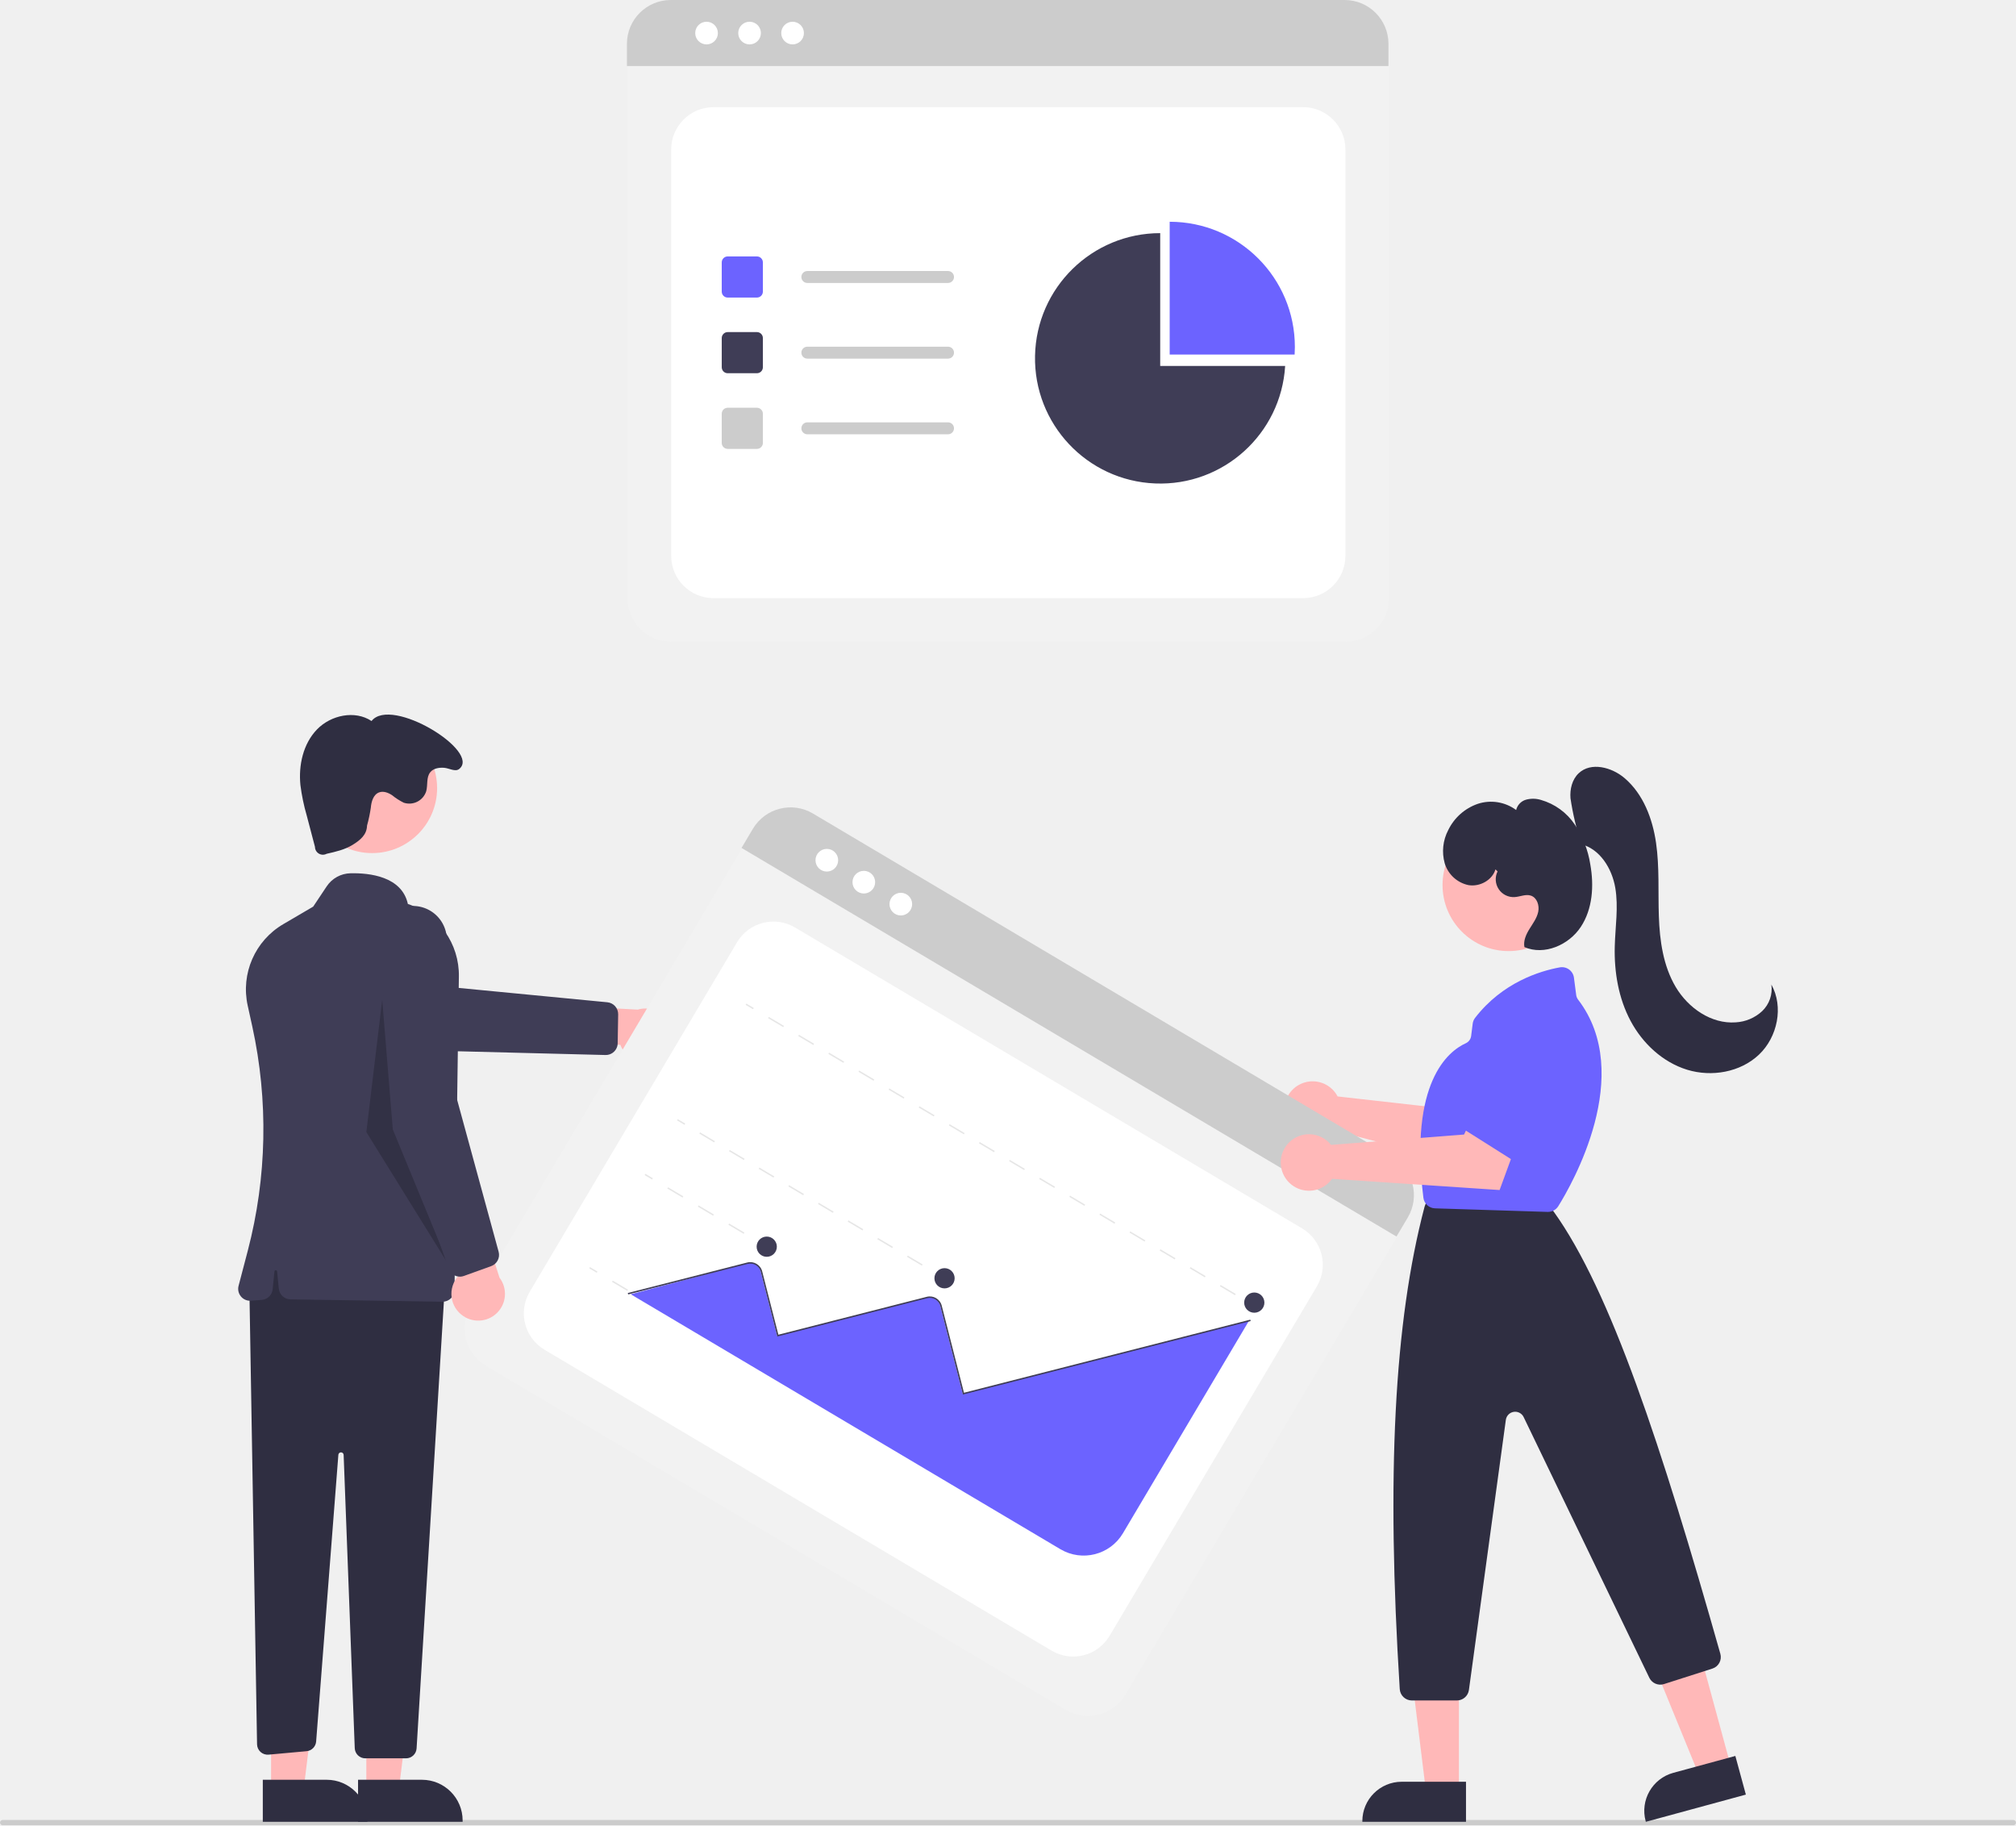
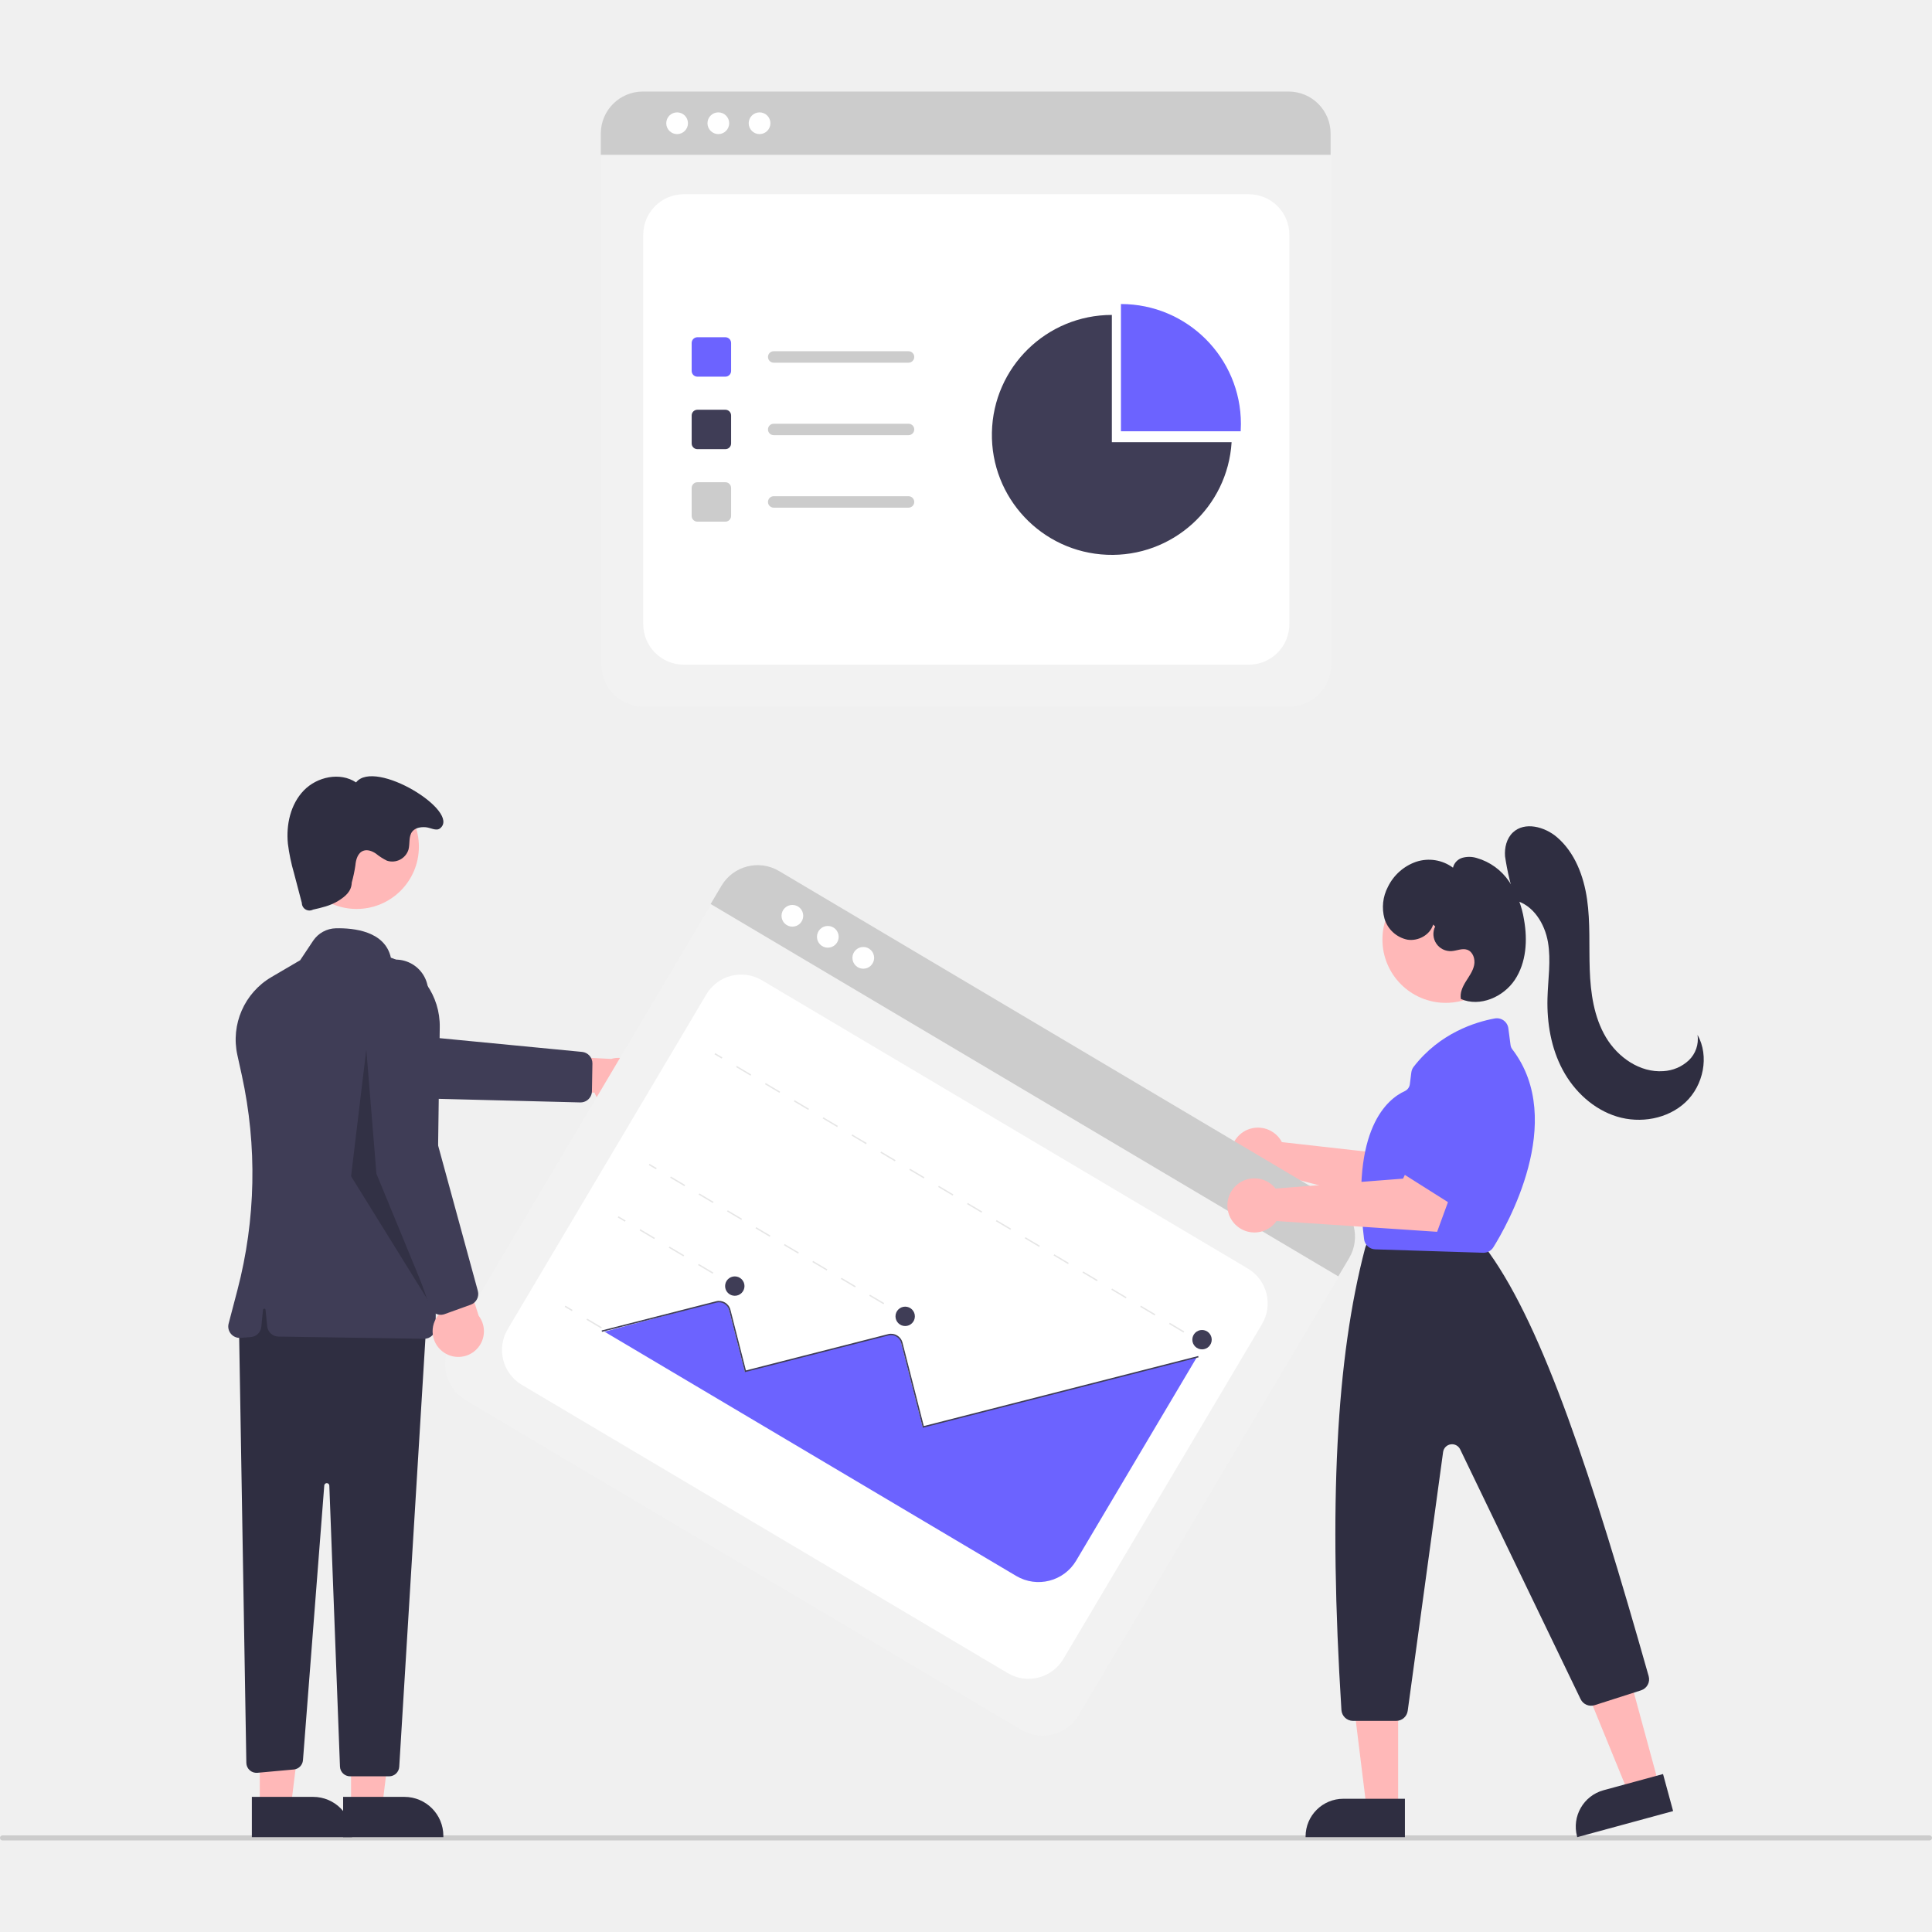
- <svg xmlns="http://www.w3.org/2000/svg" data-name="Layer 1" width="762" height="689.787" viewBox="0 0 762 689.787">
+ <svg xmlns="http://www.w3.org/2000/svg" data-name="Layer 1" width="400" height="400" viewBox="0 0 762 689.787">
  <path d="M727.535,347.654H472.697a16.519,16.519,0,0,1-16.5-16.5V131a12.102,12.102,0,0,1,12.088-12.088h263.454A12.311,12.311,0,0,1,744.035,131.209V331.154A16.519,16.519,0,0,1,727.535,347.654Z" transform="translate(-219 -105.1064)" fill="#f2f2f2" />
  <path d="M488.697,331.154H711.535a16,16,0,0,0,16-16V161.606a16,16,0,0,0-16-16H488.697a16,16,0,0,0-16,16V315.154A16,16,0,0,0,488.697,331.154Z" transform="translate(-219 -105.1064)" fill="#fff" />
  <path d="M743.805,130.057H455.965v-8.4a16.574,16.574,0,0,1,16.56-16.55H727.245a16.574,16.574,0,0,1,16.56,16.55Z" transform="translate(-219 -105.1064)" fill="#ccc" />
  <circle cx="267.06" cy="12.5" r="4.283" fill="#fff" />
  <circle cx="283.319" cy="12.5" r="4.283" fill="#fff" />
  <circle cx="299.578" cy="12.5" r="4.283" fill="#fff" />
  <path d="M505.095,217.562h-11.036a2.26,2.26,0,0,1-2.257-2.257V204.269a2.26,2.26,0,0,1,2.257-2.257h11.036a2.26,2.26,0,0,1,2.257,2.257v11.036A2.26,2.26,0,0,1,505.095,217.562Z" transform="translate(-219 -105.1064)" fill="#6c63ff" />
  <path d="M505.095,246.156h-11.036a2.26,2.26,0,0,1-2.257-2.257v-11.036a2.26,2.26,0,0,1,2.257-2.257h11.036a2.26,2.26,0,0,1,2.257,2.257v11.036A2.26,2.26,0,0,1,505.095,246.156Z" transform="translate(-219 -105.1064)" fill="#3f3d56" />
  <path d="M505.095,274.749h-11.036a2.26,2.26,0,0,1-2.257-2.257v-11.036a2.26,2.26,0,0,1,2.257-2.257h11.036a2.26,2.26,0,0,1,2.257,2.257v11.036A2.26,2.26,0,0,1,505.095,274.749Z" transform="translate(-219 -105.1064)" fill="#ccc" />
  <path d="M577.331,212.044H524.157a2.257,2.257,0,0,1,0-4.515h53.174a2.257,2.257,0,1,1,0,4.515Z" transform="translate(-219 -105.1064)" fill="#ccc" />
  <path d="M577.331,240.638H524.157a2.257,2.257,0,0,1,0-4.515h53.174a2.257,2.257,0,1,1,0,4.515Z" transform="translate(-219 -105.1064)" fill="#ccc" />
  <path d="M577.331,269.231H524.157a2.257,2.257,0,0,1,0-4.515h53.174a2.257,2.257,0,1,1,0,4.515Z" transform="translate(-219 -105.1064)" fill="#ccc" />
  <path d="M708.341,239.097c.057-.949.089-1.905.089-2.868a47.318,47.318,0,0,0-47.318-47.318v50.185Z" transform="translate(-219 -105.1064)" fill="#6c63ff" />
  <path d="M657.528,243.399V193.213a47.318,47.318,0,1,0,47.229,50.185Z" transform="translate(-219 -105.1064)" fill="#3f3d56" />
  <path d="M980,794.894H220a1,1,0,0,1,0-2H980a1,1,0,0,1,0,2Z" transform="translate(-219 -105.1064)" fill="#ccc" />
  <path d="M723.69,518.032a10.703,10.703,0,0,1,.89,1.431l50.113,5.635,7.288-9.847,16.299,9.057L783.933,548.228l-61.396-16.113A10.673,10.673,0,1,1,723.69,518.032Z" transform="translate(-219 -105.1064)" fill="#ffb8b8" />
  <path d="M467.987,505.094a10.056,10.056,0,0,1-14.525-5.175l-35.727.745,9.898-15.712,32.41,1.701a10.11,10.11,0,0,1,7.945,18.441Z" transform="translate(-219 -105.1064)" fill="#ffb8b8" />
  <path d="M452.285,500.596a4.509,4.509,0,0,1-4.428,3.213l-65.387-1.661-59.206-17.53a12.819,12.819,0,1,1,7.633-24.472l53.49,17.538,64.201,6.196a4.524,4.524,0,0,1,4.067,4.556l-.186,10.951A4.523,4.523,0,0,1,452.285,500.596Z" transform="translate(-219 -105.1064)" fill="#3f3d56" />
  <polygon points="138.461 676.601 150.72 676.6 156.553 629.312 138.459 629.313 138.461 676.601" fill="#ffb8b8" />
  <path d="M354.333,777.704l24.144-.001h.001a15.386,15.386,0,0,1,15.386,15.386v.5l-39.531.001Z" transform="translate(-219 -105.1064)" fill="#2f2e41" />
  <polygon points="102.461 676.601 114.72 676.6 120.553 629.312 102.459 629.313 102.461 676.601" fill="#ffb8b8" />
  <path d="M318.333,777.704l24.144-.001h.001a15.386,15.386,0,0,1,15.386,15.386v.5l-39.531.001Z" transform="translate(-219 -105.1064)" fill="#2f2e41" />
  <path d="M313.233,590.599l2.927,173.694a4,4,0,0,0,4.362,3.916l14.346-1.304a4,4,0,0,0,3.626-3.674l8.399-108.345a1,1,0,0,1,1.996.039l4.198,110.826a4,4,0,0,0,3.997,3.849h15.386a4,4,0,0,0,3.993-3.756L387.233,589.599l-64-16Z" transform="translate(-219 -105.1064)" fill="#2f2e41" />
  <circle cx="140.654" cy="297.835" r="24.561" fill="#ffb8b8" />
  <path d="M386.292,597.039c-.024,0-.048-.001-.072-.001l-57.431-.884a4.5,4.5,0,0,1-4.408-4.052l-.65-6.503a.5.5,0,0,0-.995,0l-.672,6.717a4.494,4.494,0,0,1-4.133,4.038l-4.059.312a4.499,4.499,0,0,1-4.698-5.628l3.495-13.324a181.54,181.54,0,0,0,1.698-84.66l-1.737-7.899a28.528,28.528,0,0,1,13.47-30.816l11.28-6.612,5.118-7.677a11.085,11.085,0,0,1,8.978-4.923c7.139-.156,19.386,1.151,21.687,11.591a28.501,28.501,0,0,1,19.282,27.441l-1.657,118.442a4.501,4.501,0,0,1-4.497,4.438Z" transform="translate(-219 -105.1064)" fill="#3f3d56" />
  <path d="M357.733,417.099c-.101,3.472-2.511,5.481-5.471,7.299s-6.419,2.607-9.808,3.368a2.999,2.999,0,0,1-4.405-2.625l-3.108-11.823a74.841,74.841,0,0,1-2.393-11.537c-.749-7.509,1.031-15.587,6.272-21.016s14.331-7.358,20.612-3.175c7.454-9.52,41.523,11.513,33.119,18.133-1.495,1.178-3.781-.312-5.678-.457s-4.025.189-5.23,1.662c-1.575,1.924-.889,4.791-1.538,7.191a6.714,6.714,0,0,1-8.484,4.348,23.089,23.089,0,0,1-4.4-2.829c-1.456-.97-3.295-1.686-4.934-1.075-2.16.806-2.927,3.45-3.122,5.748A53.235,53.235,0,0,1,357.733,417.099Z" transform="translate(-219 -105.1064)" fill="#2f2e41" />
  <polygon points="144.469 377.819 148.469 426.819 169.469 477.819 138.469 427.819 144.469 377.819" opacity="0.2" />
  <path d="M621.819,751.253,402.649,621.226a16.519,16.519,0,0,1-5.772-22.609L499.002,426.477a12.102,12.102,0,0,1,16.564-4.229L742.145,556.671a12.311,12.311,0,0,1,4.301,16.851L644.429,745.481A16.519,16.519,0,0,1,621.819,751.253Z" transform="translate(-219 -105.1064)" fill="#f2f2f2" />
  <path d="M424.828,615.199,616.477,728.898a16,16,0,0,0,21.924-5.597l78.345-132.057a16,16,0,0,0-5.597-21.924L519.5,455.621a16,16,0,0,0-21.924,5.597l-78.345,132.057A16,16,0,0,0,424.828,615.199Z" transform="translate(-219 -105.1064)" fill="#fff" />
  <path d="M746.837,572.412,499.284,425.547l4.286-7.225a16.574,16.574,0,0,1,22.686-5.784L745.326,542.505a16.574,16.574,0,0,1,5.798,22.683Z" transform="translate(-219 -105.1064)" fill="#ccc" />
  <circle cx="312.52" cy="325.089" r="4.283" fill="#fff" />
  <circle cx="326.503" cy="333.384" r="4.283" fill="#fff" />
  <circle cx="340.486" cy="341.68" r="4.283" fill="#fff" />
  <rect x="692.753" y="596.915" width="0.546" height="3.276" transform="translate(-394.3558 784.0741) rotate(-59.32072)" fill="#e6e6e6" />
  <path d="M685.786,594.575l-5.692-3.377.279-.47,5.692,3.377Zm-11.384-6.754-5.692-3.377.279-.47,5.692,3.377Zm-11.384-6.754-5.692-3.377.279-.47,5.692,3.377Zm-11.384-6.754-5.692-3.377.279-.47,5.692,3.377Zm-11.384-6.754-5.692-3.377.279-.47,5.692,3.377Zm-11.384-6.754-5.692-3.377.279-.47,5.692,3.377Zm-11.384-6.754-5.692-3.377.279-.47,5.692,3.377Zm-11.384-6.754-5.692-3.377.279-.47,5.692,3.377Zm-11.384-6.754-5.692-3.377.279-.47,5.692,3.377Zm-11.384-6.754-5.692-3.377.279-.47,5.692,3.377Zm-11.384-6.754-5.692-3.377.279-.47,5.692,3.377Zm-11.384-6.754-5.692-3.377.279-.47,5.692,3.377Zm-11.384-6.754-5.692-3.377.279-.47,5.692,3.377Zm-11.384-6.754-5.692-3.377.279-.47,5.692,3.377Zm-11.384-6.754-5.692-3.377.279-.47,5.692,3.377Zm-11.384-6.754-5.692-3.377.279-.47,5.692,3.377Z" transform="translate(-219 -105.1064)" fill="#e6e6e6" />
  <rect x="502.093" y="483.803" width="0.546" height="3.276" transform="translate(-390.4541 564.6999) rotate(-59.32072)" fill="#e6e6e6" />
  <rect x="574.331" y="585.704" width="0.546" height="3.276" transform="translate(-442.7133 676.7353) rotate(-59.32072)" fill="#e6e6e6" />
  <path d="M567.448,583.414,561.84,580.087l.279-.47,5.608,3.327Zm-11.215-6.654-5.608-3.327.279-.47,5.608,3.327ZM545.017,570.107,539.409,566.78l.279-.47,5.608,3.327Zm-11.215-6.654-5.608-3.327.279-.47,5.608,3.327Zm-11.215-6.654-5.608-3.327.279-.47,5.608,3.327ZM511.371,550.146l-5.608-3.327.279-.47,5.608,3.327ZM500.156,543.492l-5.608-3.327.279-.47,5.608,3.327Zm-11.215-6.654-5.608-3.327.279-.47,5.608,3.327Z" transform="translate(-219 -105.1064)" fill="#e6e6e6" />
  <rect x="476.183" y="527.476" width="0.546" height="3.276" transform="translate(-440.7049 563.8062) rotate(-59.32072)" fill="#e6e6e6" />
  <rect x="507.128" y="573.77" width="0.546" height="3.276" transform="translate(-465.3635 613.0938) rotate(-59.32072)" fill="#e6e6e6" />
  <path d="M500.083,571.384l-5.769-3.423.279-.47,5.769,3.423Zm-11.539-6.846L482.775,561.116l.279-.47,5.769,3.423Zm-11.539-6.846-5.769-3.423.279-.47,5.769,3.423Z" transform="translate(-219 -105.1064)" fill="#e6e6e6" />
  <rect x="463.924" y="548.139" width="0.546" height="3.276" transform="translate(-464.4794 563.3834) rotate(-59.32072)" fill="#e6e6e6" />
  <rect x="486.208" y="609.032" width="0.546" height="3.276" transform="translate(-505.9354 612.3722) rotate(-59.32072)" fill="#e6e6e6" />
  <path d="M479.164,606.646l-5.769-3.423.279-.47,5.769,3.423Zm-11.539-6.846-5.769-3.423.279-.47,5.769,3.423Zm-11.539-6.846-5.769-3.423.279-.47,5.769,3.423Z" transform="translate(-219 -105.1064)" fill="#e6e6e6" />
  <rect x="443.005" y="583.4" width="0.546" height="3.276" transform="translate(-505.0513 562.6618) rotate(-59.32072)" fill="#e6e6e6" />
  <path d="M457.402,594.222l162.41,96.352a17.265,17.265,0,0,0,23.632-6.033l47.453-79.986-.327-.181L582.905,631.856l-8.529-33.394a4.124,4.124,0,0,0-2.388-2.787,4.394,4.394,0,0,0-2.818-.158l-56.421,14.399-6.237-24.415a4.14,4.14,0,0,0-5.036-2.988C501.095,582.615,464.381,592.343,457.402,594.222Z" transform="translate(-219 -105.1064)" fill="#6c63ff" />
  <path d="M456.431,594.281l-.135-.529,45.149-11.526a4.646,4.646,0,0,1,5.645,3.349l6.11,23.935,56.108-14.323a4.646,4.646,0,0,1,5.645,3.349l8.402,32.914,108.226-27.628.135.529-108.755,27.763-8.537-33.443a4.095,4.095,0,0,0-4.981-2.955l-56.637,14.458-6.245-24.464a4.1,4.1,0,0,0-4.981-2.955Z" transform="translate(-219 -105.1064)" fill="#3f3d56" />
  <circle cx="289.81" cy="471.138" r="3.822" fill="#3f3d56" />
  <circle cx="357.012" cy="483.072" r="3.822" fill="#3f3d56" />
  <circle cx="474.092" cy="492.276" r="3.822" fill="#3f3d56" />
  <path d="M393.379,601.917a10.056,10.056,0,0,1-.318-15.416l-13.379-33.136,18.202,3.676,9.914,30.903a10.11,10.11,0,0,1-14.42,13.973Z" transform="translate(-219 -105.1064)" fill="#ffb8b8" />
  <path d="M393.158,587.561a4.509,4.509,0,0,1-4.576-2.999L366.924,522.843l-4.628-61.573a12.819,12.819,0,1,1,25.588-1.551l2.591,56.233,16.997,62.219a4.524,4.524,0,0,1-2.815,5.42l-10.304,3.713A4.522,4.522,0,0,1,393.158,587.561Z" transform="translate(-219 -105.1064)" fill="#3f3d56" />
  <path d="M794.719,532.875a4.59,4.59,0,0,1-1.116-.697l-20.141-16.967a4.575,4.575,0,0,1-.294-6.728l18.277-18.352a4.552,4.552,0,0,1,5.93-.472L811.196,499.695a4.578,4.578,0,0,1,1.448,5.658l-11.957,25.281a4.58,4.58,0,0,1-5.969,2.24Z" transform="translate(-219 -105.1064)" fill="#6c63ff" />
  <polygon points="654.276 667.73 642.247 671.003 623.898 626.162 641.652 621.332 654.276 667.73" fill="#ffb8b8" />
  <path d="M853.3,773.576H877.593a0,0,0,0,1,0,0v15.138a0,0,0,0,1,0,0H838.413a0,0,0,0,1,0,0v-.251A14.887,14.887,0,0,1,853.3,773.576Z" transform="translate(-393.9824 147.5525) rotate(-15.22067)" fill="#2f2e41" />
  <polygon points="551.441 676.909 538.975 676.908 533.044 628.823 551.444 628.824 551.441 676.909" fill="#ffb8b8" />
  <path d="M529.819,673.346h24.293a0,0,0,0,1,0,0v15.138a0,0,0,0,1,0,0H514.933a0,0,0,0,1,0,0v-.251A14.887,14.887,0,0,1,529.819,673.346Z" fill="#2f2e41" />
  <circle cx="570.221" cy="334.453" r="24.975" fill="#ffb8b8" />
  <path d="M769.678,747.731h-17.036a4.589,4.589,0,0,1-4.571-4.294c-5.076-80.699-2.107-138.586,9.345-182.173a4.757,4.757,0,0,1,.185-.561l.912-2.281a4.554,4.554,0,0,1,4.249-2.877h35.033a4.568,4.568,0,0,1,3.474,1.598l4.758,5.552c.093.108.18.218.263.335,21.457,29.922,40.686,88.42,62.956,167.047a4.561,4.561,0,0,1-3.008,5.61l-18.308,5.859a4.6,4.6,0,0,1-5.516-2.371l-47.51-98.54a3.559,3.559,0,0,0-6.732,1.064l-13.959,102.078A4.593,4.593,0,0,1,769.678,747.731Z" transform="translate(-219 -105.1064)" fill="#2f2e41" />
  <path d="M804.107,563.101c-.048,0-.096-.001-.144-.002l-42.554-1.344a4.561,4.561,0,0,1-4.402-4.021c-5.394-43.665,9.4-55.363,16.011-58.365a3.518,3.518,0,0,0,2.046-2.789l.572-4.577a4.559,4.559,0,0,1,.904-2.222c10.365-13.428,24.519-17.727,32.034-19.095a4.569,4.569,0,0,1,5.34,3.914l.857,6.572a3.62,3.62,0,0,0,.725,1.72c21.617,28.26-2.465,69.987-7.513,78.064h0A4.584,4.584,0,0,1,804.107,563.101Z" transform="translate(-219 -105.1064)" fill="#6c63ff" />
  <path d="M816.7,424.027a103.572,103.572,0,0,1-4.093-17.253c-.273-3.41.601-7.079,3.084-9.432,4.648-4.403,12.544-2.306,17.404,1.861,7.024,6.023,10.527,15.278,11.851,24.435s.741,18.47,1.06,27.717,1.641,18.755,6.356,26.717,13.463,14.073,22.691,13.395a15.969,15.969,0,0,0,9.996-4.236,11.591,11.591,0,0,0,3.481-10.065c4.716,8.445,2.326,19.892-4.709,26.531s-17.856,8.516-27.104,5.681-16.86-9.942-21.407-18.48-6.213-18.401-5.971-28.071c.185-7.426,1.448-14.913.193-22.234s-5.837-14.755-13.062-16.479Z" transform="translate(-219 -105.1064)" fill="#2f2e41" />
  <path d="M784.253,433.652c-1.232,4.115-5.944,6.653-10.183,5.957a11.941,11.941,0,0,1-9.012-8.285,17.056,17.056,0,0,1,1.333-12.503,19.471,19.471,0,0,1,11.141-9.923,15.987,15.987,0,0,1,14.537,2.323,5.346,5.346,0,0,1,3.736-3.907,10.216,10.216,0,0,1,5.606.083,23.1,23.1,0,0,1,12.857,9.353A37.59,37.59,0,0,1,820.094,431.77c1.434,8.052.905,16.85-3.617,23.665s-13.774,10.839-21.28,7.59c-.468-2.393.641-4.802,1.923-6.875s2.803-4.093,3.296-6.481-.452-5.308-2.761-6.089c-1.97-.666-4.071.413-6.147.543a6.735,6.735,0,0,1-6.461-9.705Z" transform="translate(-219 -105.1064)" fill="#2f2e41" />
  <path d="M720.956,536.54a10.703,10.703,0,0,1,1.144,1.238l50.277-3.913,5.301-11.045,17.714,5.822-9.581,26.195-63.332-4.25a10.673,10.673,0,1,1-1.523-14.048Z" transform="translate(-219 -105.1064)" fill="#ffb8b8" />
  <path d="M795.119,546.09a4.59,4.59,0,0,1-1.201-.538L771.653,531.489a4.575,4.575,0,0,1-1.208-6.625l15.605-20.672a4.552,4.552,0,0,1,5.811-1.276l15.06,8.059a4.578,4.578,0,0,1,2.206,5.408l-8.4,26.675a4.58,4.58,0,0,1-5.608,3.032Z" transform="translate(-219 -105.1064)" fill="#6c63ff" />
</svg>
